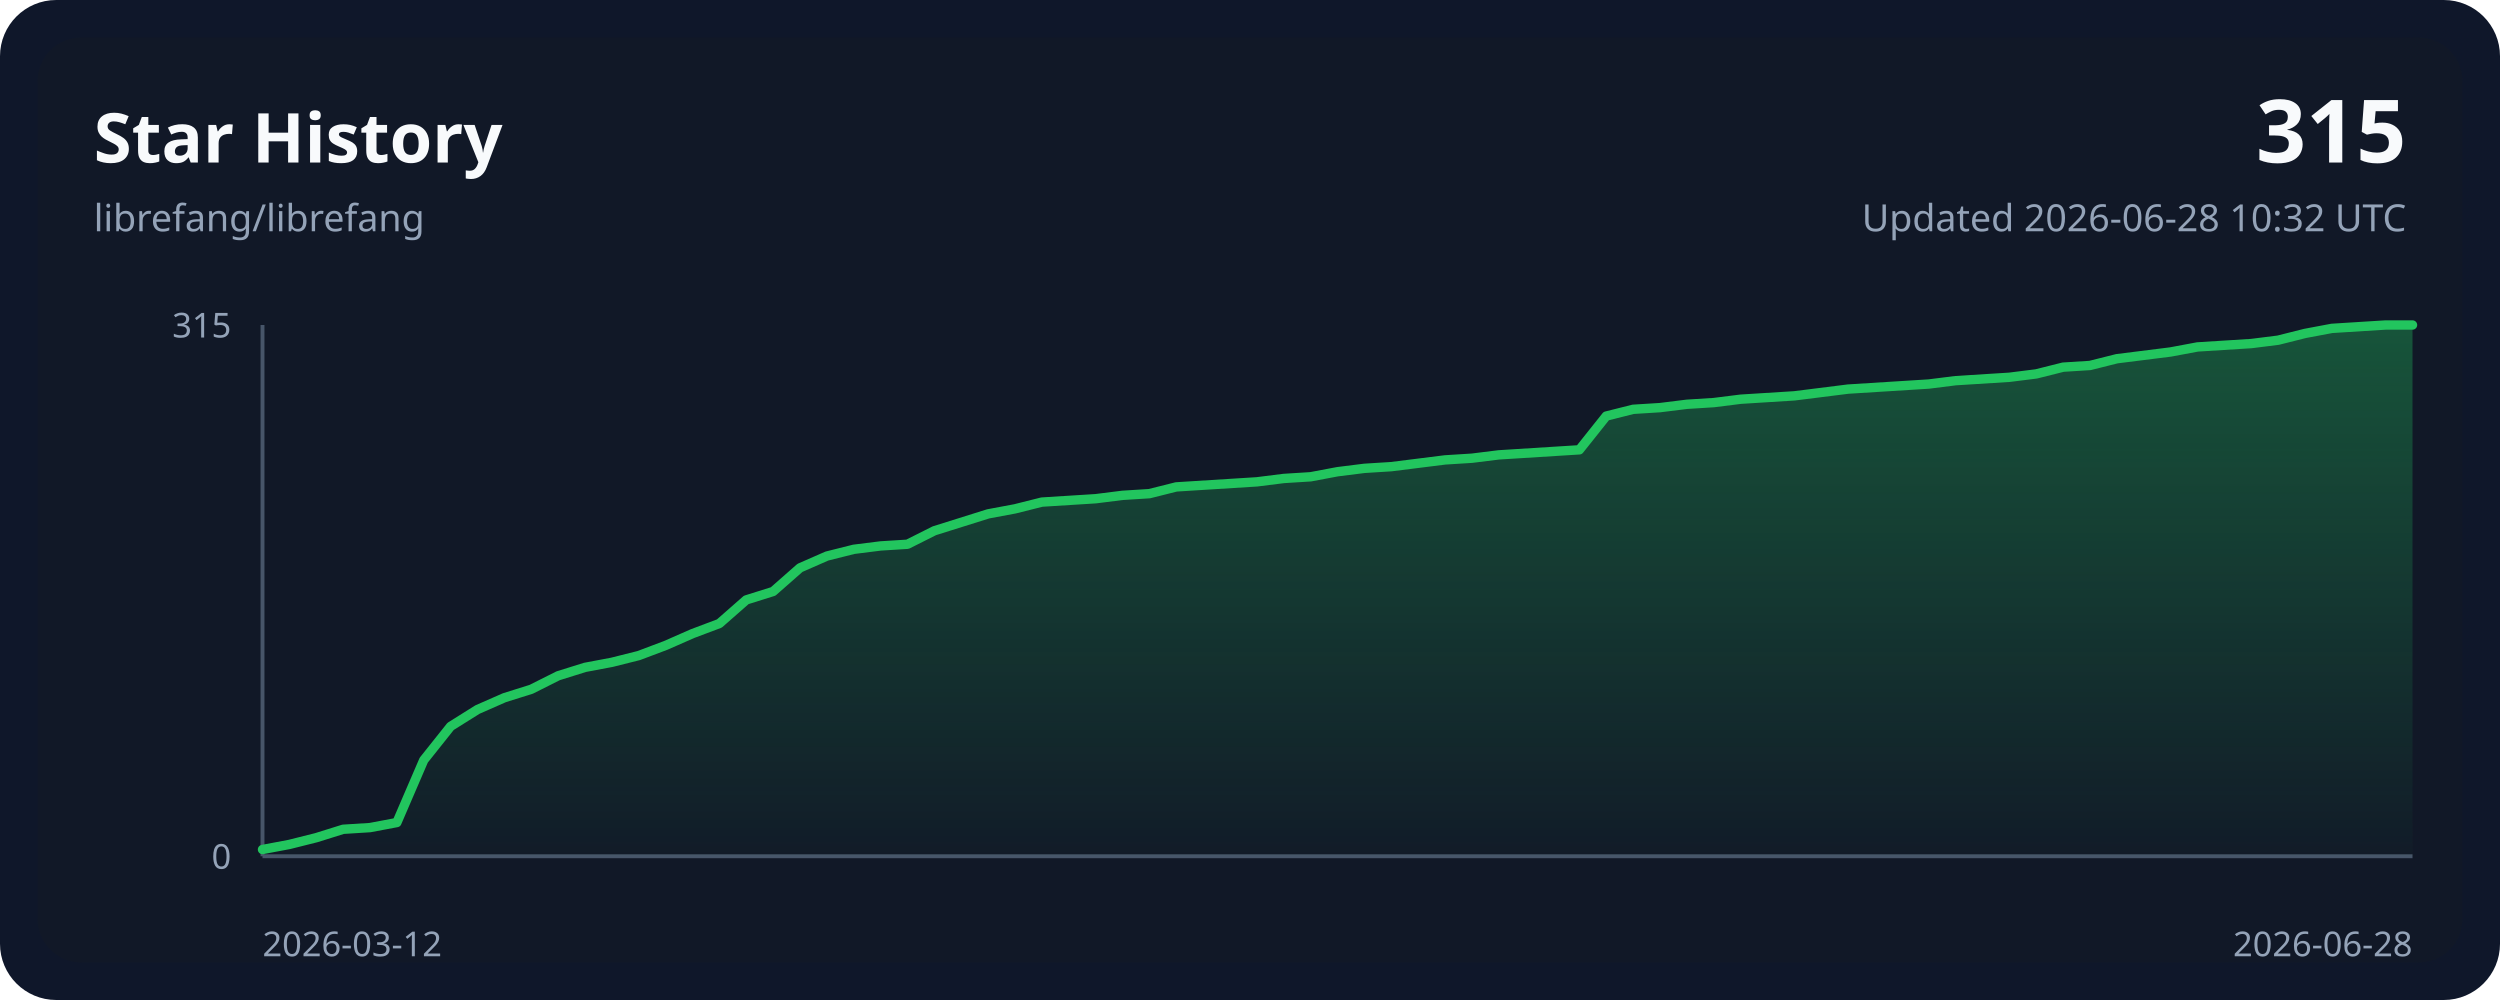
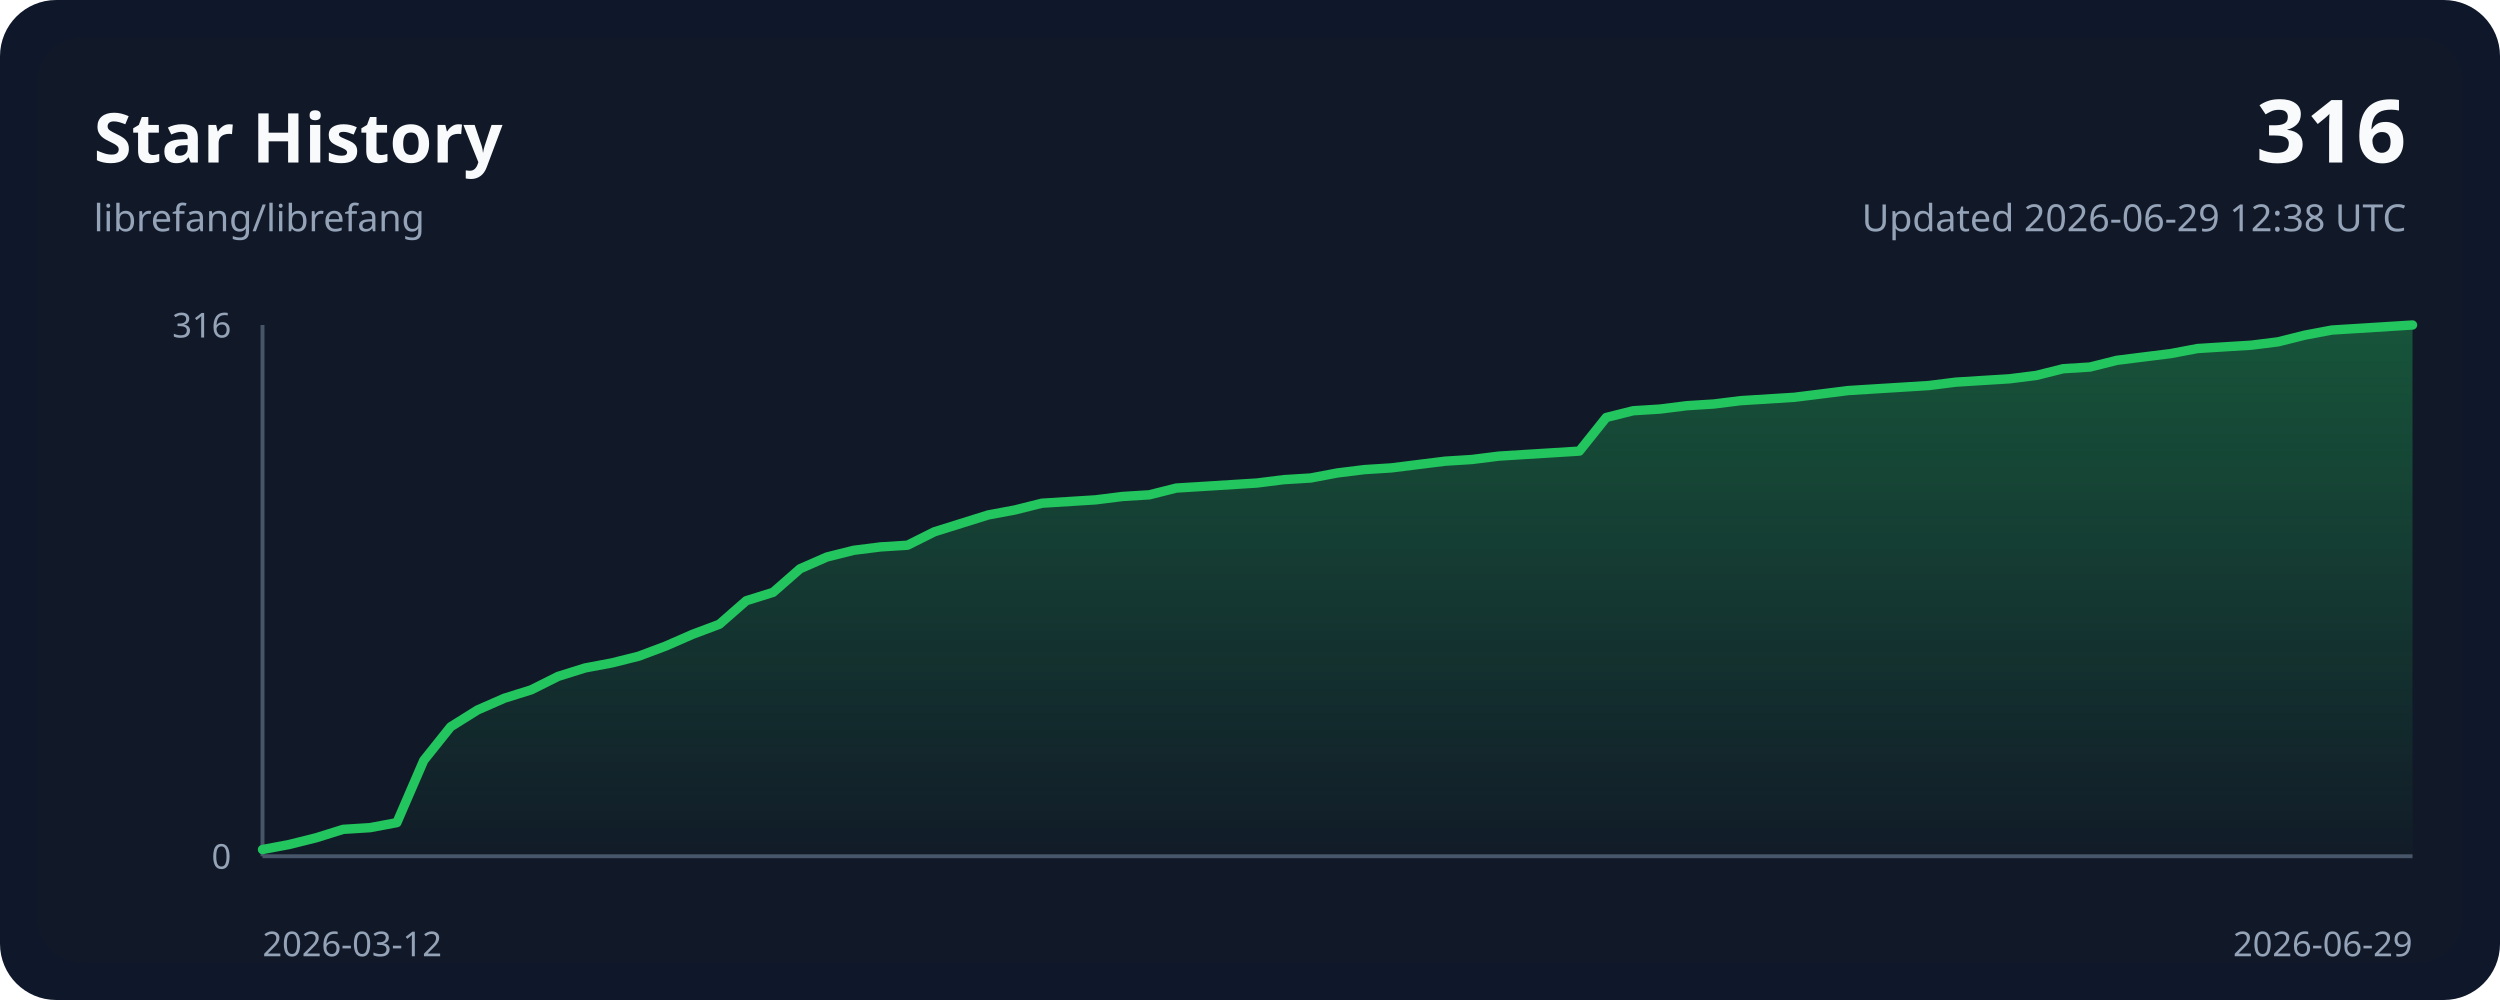
<svg xmlns="http://www.w3.org/2000/svg" width="800" height="320" viewBox="0 0 800 320" role="img">
  <style>
    .bg { fill: #0f172a; }
    .panel { fill: #111827; }
    .grid { stroke: #243244; stroke-width: 1; }
    .axis { stroke: #475569; stroke-width: 1.25; }
    .line { fill: none; stroke: #22c55e; stroke-width: 3; stroke-linecap: round; stroke-linejoin: round; }
    .area { fill: url(#areaGradient); }
    .title { font: 700 22px ui-sans-serif, system-ui, sans-serif; fill: #f8fafc; }
    .subtitle { font: 400 12px ui-sans-serif, system-ui, sans-serif; fill: #94a3b8; }
    .axis-label { font: 400 11px ui-sans-serif, system-ui, sans-serif; fill: #94a3b8; }
    .value { font: 700 28px ui-sans-serif, system-ui, sans-serif; fill: #f8fafc; }
  </style>
  <defs>
    <linearGradient id="areaGradient" x1="0" x2="0" y1="0" y2="1">
      <stop offset="0%" stop-color="#22c55e" stop-opacity="0.35" />
      <stop offset="100%" stop-color="#22c55e" stop-opacity="0.02" />
    </linearGradient>
  </defs>
  <rect width="800" height="320" rx="18" class="bg" />
  <rect x="12" y="12" width="776" height="296" rx="14" class="panel" />
  <text x="30" y="52" class="title">Star History</text>
  <text x="30" y="74" class="subtitle">librefang/librefang</text>
-   <text x="770" y="52" class="value" text-anchor="end">315</text>
-   <text x="770" y="74" class="subtitle" text-anchor="end">Updated 2026-06-28 10:32 UTC</text>
+   <text x="770" y="52" class="value" text-anchor="end">316</text>
+   <text x="770" y="74" class="subtitle" text-anchor="end">Updated 2026-06-29 12:38 UTC</text>
  <line x1="84" y1="274.00" x2="772.00" y2="274.00" class="axis" />
  <line x1="84" y1="104.00" x2="84" y2="274.00" class="axis" />
-   <path d="M 84.00,274.00 L 84.00,271.84 L 92.60,270.22 L 101.20,268.06 L 109.80,265.37 L 118.40,264.83 L 127.00,263.21 L 135.60,243.24 L 144.20,232.44 L 152.80,227.05 L 161.40,223.27 L 170.00,220.57 L 178.60,216.25 L 187.20,213.56 L 195.80,211.94 L 204.40,209.78 L 213.00,206.54 L 221.60,202.76 L 230.20,199.52 L 238.80,191.97 L 247.40,189.27 L 256.00,181.71 L 264.60,177.94 L 273.20,175.78 L 281.80,174.70 L 290.40,174.16 L 299.00,169.84 L 307.60,167.14 L 316.20,164.44 L 324.80,162.83 L 333.40,160.67 L 342.00,160.13 L 350.60,159.59 L 359.20,158.51 L 367.80,157.97 L 376.40,155.81 L 385.00,155.27 L 393.60,154.73 L 402.20,154.19 L 410.80,153.11 L 419.40,152.57 L 428.00,150.95 L 436.60,149.87 L 445.20,149.33 L 453.80,148.25 L 462.40,147.17 L 471.00,146.63 L 479.60,145.56 L 488.20,145.02 L 496.80,144.48 L 505.40,143.94 L 514.00,133.14 L 522.60,130.98 L 531.20,130.44 L 539.80,129.37 L 548.40,128.83 L 557.00,127.75 L 565.60,127.21 L 574.20,126.67 L 582.80,125.59 L 591.40,124.51 L 600.00,123.97 L 608.60,123.43 L 617.20,122.89 L 625.80,121.81 L 634.40,121.27 L 643.00,120.73 L 651.60,119.65 L 660.20,117.49 L 668.80,116.95 L 677.40,114.79 L 686.00,113.71 L 694.60,112.63 L 703.20,111.02 L 711.80,110.48 L 720.40,109.94 L 729.00,108.86 L 737.60,106.70 L 746.20,105.08 L 754.80,104.54 L 763.40,104.00 L 772.00,104.00 L 772.00,274.00 Z" class="area" />
-   <polyline points="84.00,271.84 92.60,270.22 101.20,268.06 109.80,265.37 118.40,264.83 127.00,263.21 135.60,243.24 144.20,232.44 152.80,227.05 161.40,223.27 170.00,220.57 178.60,216.25 187.20,213.56 195.80,211.94 204.40,209.78 213.00,206.54 221.60,202.76 230.20,199.52 238.80,191.97 247.40,189.27 256.00,181.71 264.60,177.94 273.20,175.78 281.80,174.70 290.40,174.16 299.00,169.84 307.60,167.14 316.20,164.44 324.80,162.83 333.40,160.67 342.00,160.13 350.60,159.59 359.20,158.51 367.80,157.97 376.40,155.81 385.00,155.27 393.60,154.73 402.20,154.19 410.80,153.11 419.40,152.57 428.00,150.95 436.60,149.87 445.20,149.33 453.80,148.25 462.40,147.17 471.00,146.63 479.60,145.56 488.20,145.02 496.80,144.48 505.40,143.94 514.00,133.14 522.60,130.98 531.20,130.44 539.80,129.37 548.40,128.83 557.00,127.75 565.60,127.21 574.20,126.67 582.80,125.59 591.40,124.51 600.00,123.97 608.60,123.43 617.20,122.89 625.80,121.81 634.40,121.27 643.00,120.73 651.60,119.65 660.20,117.49 668.80,116.95 677.40,114.79 686.00,113.71 694.60,112.63 703.20,111.02 711.80,110.48 720.40,109.94 729.00,108.86 737.60,106.70 746.20,105.08 754.80,104.54 763.40,104.00 772.00,104.00" class="line" />
+   <path d="M 84.00,274.00 L 84.00,271.85 L 92.60,270.23 L 101.20,268.08 L 109.80,265.39 L 118.40,264.85 L 127.00,263.24 L 135.60,243.34 L 144.20,232.58 L 152.80,227.20 L 161.40,223.43 L 170.00,220.74 L 178.60,216.44 L 187.20,213.75 L 195.80,212.13 L 204.40,209.98 L 213.00,206.75 L 221.60,202.99 L 230.20,199.76 L 238.80,192.23 L 247.40,189.54 L 256.00,182.01 L 264.60,178.24 L 273.20,176.09 L 281.80,175.01 L 290.40,174.47 L 299.00,170.17 L 307.60,167.48 L 316.20,164.79 L 324.80,163.18 L 333.40,161.03 L 342.00,160.49 L 350.60,159.95 L 359.20,158.87 L 367.80,158.34 L 376.40,156.18 L 385.00,155.65 L 393.60,155.11 L 402.20,154.57 L 410.80,153.49 L 419.40,152.96 L 428.00,151.34 L 436.60,150.27 L 445.20,149.73 L 453.80,148.65 L 462.40,147.58 L 471.00,147.04 L 479.60,145.96 L 488.20,145.42 L 496.80,144.89 L 505.40,144.35 L 514.00,133.59 L 522.60,131.44 L 531.20,130.90 L 539.80,129.82 L 548.40,129.28 L 557.00,128.21 L 565.60,127.67 L 574.20,127.13 L 582.80,126.06 L 591.40,124.98 L 600.00,124.44 L 608.60,123.91 L 617.20,123.37 L 625.80,122.29 L 634.40,121.75 L 643.00,121.22 L 651.60,120.14 L 660.20,117.99 L 668.80,117.45 L 677.40,115.30 L 686.00,114.22 L 694.60,113.15 L 703.20,111.53 L 711.80,110.99 L 720.40,110.46 L 729.00,109.38 L 737.60,107.23 L 746.20,105.61 L 754.80,105.08 L 763.40,104.54 L 772.00,104.00 L 772.00,274.00 Z" class="area" />
+   <polyline points="84.00,271.85 92.60,270.23 101.20,268.08 109.80,265.39 118.40,264.85 127.00,263.24 135.60,243.34 144.20,232.58 152.80,227.20 161.40,223.43 170.00,220.74 178.60,216.44 187.20,213.75 195.80,212.13 204.40,209.98 213.00,206.75 221.60,202.99 230.20,199.76 238.80,192.23 247.40,189.54 256.00,182.01 264.60,178.24 273.20,176.09 281.80,175.01 290.40,174.47 299.00,170.17 307.60,167.48 316.20,164.79 324.80,163.18 333.40,161.03 342.00,160.49 350.60,159.95 359.20,158.87 367.80,158.34 376.40,156.18 385.00,155.65 393.60,155.11 402.20,154.57 410.80,153.49 419.40,152.96 428.00,151.34 436.60,150.27 445.20,149.73 453.80,148.65 462.40,147.58 471.00,147.04 479.60,145.96 488.20,145.42 496.80,144.89 505.40,144.35 514.00,133.59 522.60,131.44 531.20,130.90 539.80,129.82 548.40,129.28 557.00,128.21 565.60,127.67 574.20,127.13 582.80,126.06 591.40,124.98 600.00,124.44 608.60,123.91 617.20,123.37 625.80,122.29 634.40,121.75 643.00,121.22 651.60,120.14 660.20,117.99 668.80,117.45 677.40,115.30 686.00,114.22 694.60,113.15 703.20,111.53 711.80,110.99 720.40,110.46 729.00,109.38 737.60,107.23 746.20,105.61 754.80,105.08 763.40,104.54 772.00,104.00" class="line" />
  <text x="84" y="306" class="axis-label" text-anchor="start">2026-03-12</text>
-   <text x="772.00" y="306" class="axis-label" text-anchor="end">2026-06-28</text>
-   <text x="74" y="108.00" class="axis-label" text-anchor="end">315</text>
+   <text x="772.00" y="306" class="axis-label" text-anchor="end">2026-06-29</text>
+   <text x="74" y="108.00" class="axis-label" text-anchor="end">316</text>
  <text x="74" y="278.00" class="axis-label" text-anchor="end">0</text>
</svg>
